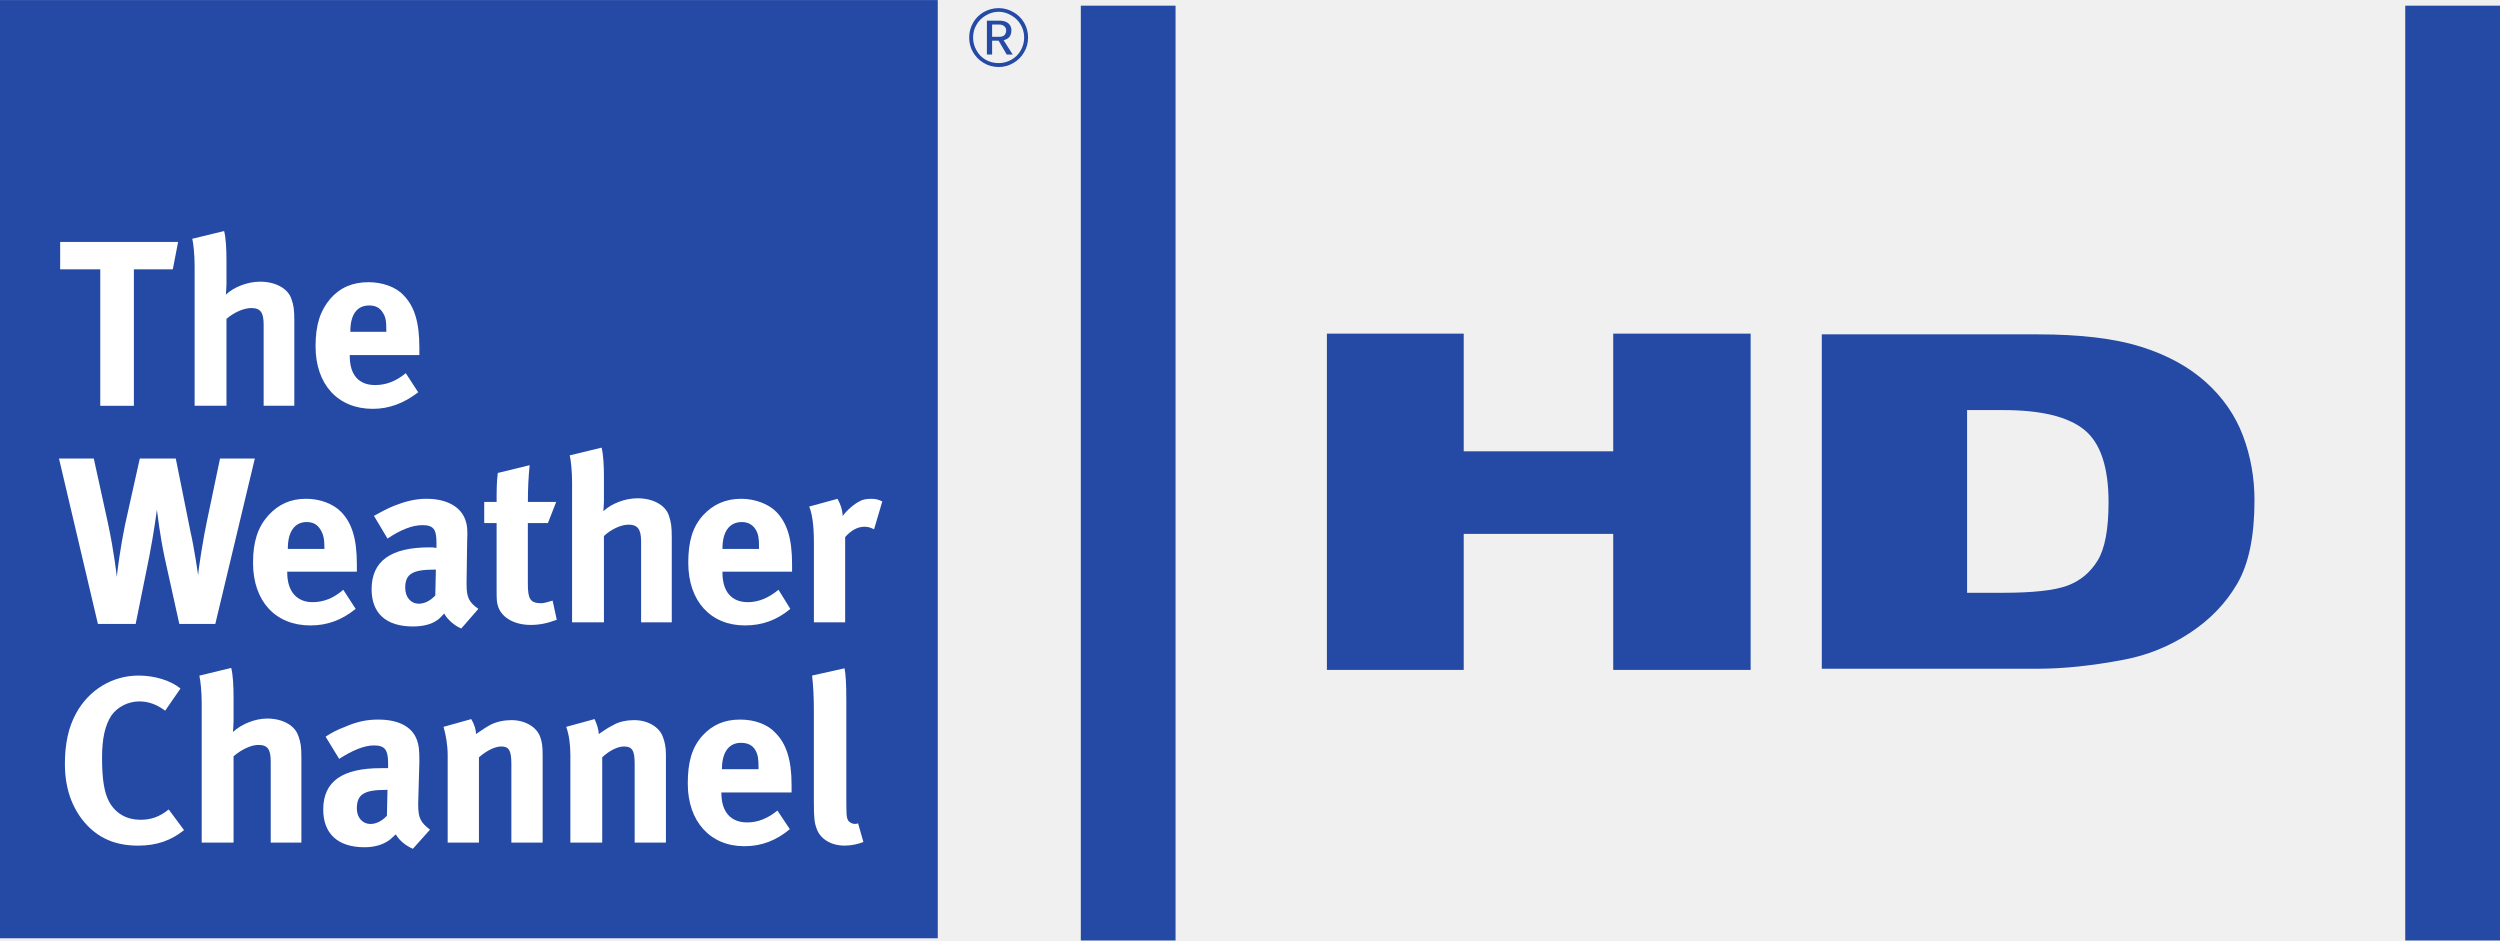
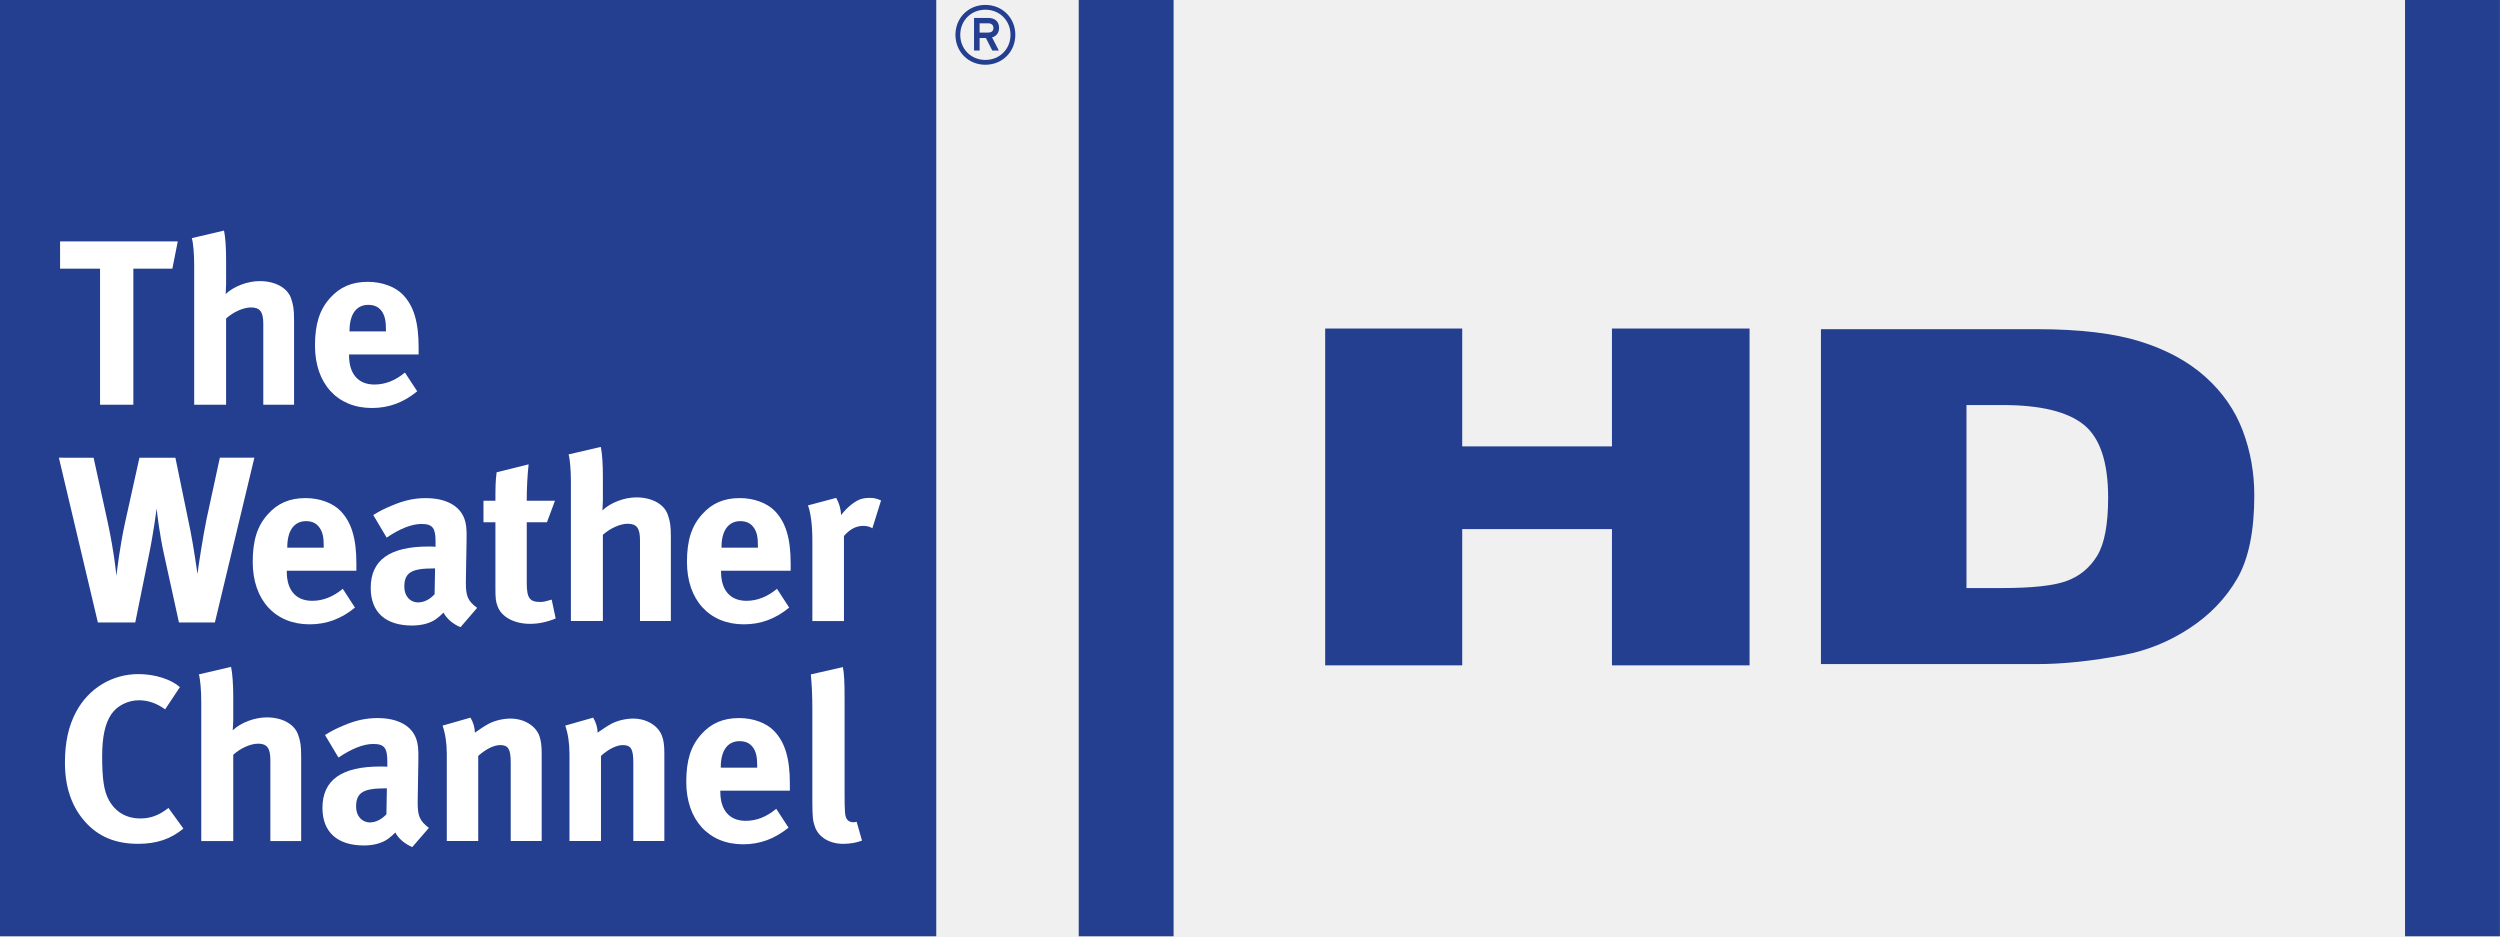
- <svg xmlns="http://www.w3.org/2000/svg" version="1.0" viewBox="0 0 149.93 56.4">
-   <g transform="translate(-66.372 -177.36)">
-     <path d="m0.221 141.26z" fill="#fff" />
-     <path d="m66.372 233.63h56.24v-56.266h-56.24z" fill="#244aa5" />
-     <path d="m77.196 218.65c-0.566-0.465-1.521-0.775-2.511-0.775-1.556 0-2.971 0.837-3.749 2.263-0.46 0.837-0.672 1.829-0.672 3.038 0 1.457 0.424 2.635 1.203 3.534 0.814 0.93 1.839 1.364 3.183 1.364 1.132 0 1.981-0.31 2.759-0.93l-0.92-1.24c-0.566 0.465-1.097 0.62-1.698 0.62-0.814 0-1.486-0.372-1.875-1.085-0.283-0.527-0.424-1.302-0.424-2.635 0-1.147 0.177-1.953 0.566-2.542 0.354-0.496 0.99-0.837 1.663-0.837 0.566 0 1.061 0.186 1.556 0.558" fill="#fff" fill-rule="evenodd" />
-     <path d="m78.328 217.88c0.071 0.31 0.141 0.961 0.141 1.674v8.339h1.91v-5.177c0.424-0.372 1.026-0.682 1.486-0.682 0.566 0 0.743 0.279 0.743 0.992v4.867h1.839v-5.053c0-0.682-0.035-0.93-0.177-1.333-0.212-0.651-0.955-1.054-1.875-1.054-0.743 0-1.556 0.341-2.051 0.806 0-0.093 0.035-0.403 0.035-0.62v-1.426c0-0.713-0.035-1.395-0.141-1.798" fill="#fff" fill-rule="evenodd" />
-     <path d="m89.611 224.73-0.035 1.55c-0.283 0.31-0.637 0.496-0.99 0.496-0.46 0-0.814-0.372-0.814-0.93 0-0.868 0.46-1.116 1.769-1.116zm-3.714-3.193 0.814 1.333c0.778-0.496 1.486-0.806 2.087-0.806 0.672 0 0.849 0.279 0.849 1.085v0.279h-0.424c-2.299 0-3.466 0.775-3.466 2.48 0 1.426 0.849 2.263 2.476 2.263 0.601 0 1.097-0.155 1.45-0.403 0.141-0.093 0.283-0.248 0.424-0.372 0.212 0.372 0.601 0.682 1.026 0.868l1.026-1.147c-0.566-0.434-0.707-0.713-0.707-1.488v-0.124l0.071-2.449c0-0.775-0.035-0.992-0.141-1.302-0.283-0.806-1.097-1.24-2.334-1.24-0.672 0-1.273 0.124-1.981 0.434-0.495 0.186-0.778 0.341-1.167 0.589" fill="#fff" fill-rule="evenodd" />
-     <path d="m92.972 220.95c0.141 0.496 0.248 1.085 0.248 1.705v5.239h1.875v-5.115c0.46-0.403 0.955-0.651 1.344-0.651 0.46 0 0.601 0.248 0.601 1.054v4.712h1.875v-5.27c0-0.465-0.035-0.775-0.141-1.054-0.212-0.62-0.92-1.023-1.733-1.023-0.424 0-0.92 0.093-1.309 0.31-0.283 0.155-0.531 0.341-0.814 0.527 0-0.279-0.106-0.589-0.283-0.899" fill="#fff" fill-rule="evenodd" />
-     <path d="m100.33 220.95c0.177 0.496 0.248 1.085 0.248 1.705v5.239h1.91v-5.115c0.424-0.403 0.92-0.651 1.309-0.651 0.495 0 0.637 0.248 0.637 1.054v4.712h1.875v-5.27c0-0.465-0.071-0.775-0.177-1.054-0.212-0.62-0.92-1.023-1.733-1.023-0.424 0-0.92 0.093-1.273 0.31-0.318 0.155-0.566 0.341-0.849 0.527 0-0.279-0.106-0.589-0.248-0.899" fill="#fff" fill-rule="evenodd" />
-     <path d="m109.67 223.49v-0.031c0-0.992 0.424-1.55 1.132-1.55 0.389 0 0.672 0.124 0.849 0.403 0.177 0.279 0.212 0.558 0.212 1.085v0.093zm3.325 2.48c-0.566 0.465-1.167 0.713-1.804 0.713-0.99 0-1.556-0.62-1.556-1.767v-0.031h4.209v-0.465c0-1.488-0.318-2.48-0.99-3.131-0.46-0.496-1.238-0.775-2.087-0.775-0.955 0-1.662 0.31-2.264 0.961-0.637 0.713-0.884 1.581-0.884 2.883 0 2.263 1.344 3.751 3.396 3.751 1.026 0 1.91-0.341 2.724-1.023" fill="#fff" fill-rule="evenodd" />
-     <path d="m117.02 217.44-1.945 0.434c0.071 0.651 0.106 1.24 0.106 2.17v5.394c0 1.023 0.035 1.271 0.177 1.643 0.212 0.589 0.849 0.992 1.662 0.992 0.424 0 0.814-0.093 1.132-0.217l-0.318-1.116c-0.106 0.031-0.141 0.031-0.212 0.031-0.141 0-0.318-0.093-0.389-0.217-0.106-0.186-0.106-0.372-0.106-1.612v-5.611c0-1.023-0.035-1.488-0.106-1.891" fill="#fff" fill-rule="evenodd" />
-     <path d="m69.91 204.86 2.334 9.92h2.264l0.814-4.03c0.283-1.457 0.46-2.821 0.46-2.821 0.035 0.248 0.177 1.519 0.46 2.852l0.884 3.999h2.158l2.37-9.92h-2.087l-0.778 3.72c-0.212 0.961-0.531 2.976-0.531 3.286 0 0-0.248-1.705-0.46-2.604l-0.884-4.402h-2.158l-0.884 3.968c-0.283 1.364-0.46 2.759-0.495 3.131 0 0-0.141-1.395-0.531-3.224l-0.849-3.875" fill="#fff" fill-rule="evenodd" />
-     <path d="m83.634 210.28v-0.031c0-1.023 0.424-1.581 1.132-1.581 0.389 0 0.637 0.155 0.814 0.434 0.177 0.279 0.248 0.558 0.248 1.085v0.093zm3.325 2.449c-0.566 0.496-1.167 0.744-1.839 0.744-0.955 0-1.521-0.651-1.521-1.767v-0.062h4.174v-0.434c0-1.519-0.283-2.48-0.955-3.162-0.46-0.465-1.238-0.775-2.087-0.775-0.955 0-1.662 0.341-2.264 0.992-0.637 0.713-0.92 1.581-0.92 2.852 0 2.294 1.344 3.751 3.431 3.751 1.026 0 1.875-0.31 2.724-0.992" fill="#fff" fill-rule="evenodd" />
-     <path d="m92.512 211.52-0.035 1.55c-0.283 0.31-0.637 0.496-0.99 0.496-0.46 0-0.814-0.372-0.814-0.961 0-0.837 0.46-1.085 1.769-1.085zm-3.714-3.224 0.814 1.364c0.778-0.527 1.486-0.806 2.087-0.806 0.672 0 0.849 0.248 0.849 1.054v0.31c-0.177-0.031-0.283-0.031-0.424-0.031-2.299 0-3.466 0.806-3.466 2.511 0 1.426 0.849 2.232 2.476 2.232 0.601 0 1.097-0.124 1.45-0.372 0.141-0.093 0.283-0.248 0.424-0.403 0.212 0.372 0.601 0.713 1.026 0.899l1.026-1.178c-0.566-0.403-0.707-0.682-0.707-1.488v-0.124l0.035-2.418c0.035-0.775 0-0.992-0.106-1.302-0.283-0.806-1.132-1.271-2.334-1.271-0.672 0-1.273 0.155-1.981 0.434-0.495 0.217-0.778 0.372-1.167 0.589" fill="#fff" fill-rule="evenodd" />
-     <path d="m99.728 207.46h-1.698c0-0.744 0.035-1.55 0.106-2.201l-1.91 0.465c-0.071 0.558-0.071 1.023-0.071 1.736h-0.743v1.271h0.743v3.937c0 0.682 0 0.806 0.106 1.116 0.248 0.651 0.99 1.054 1.945 1.054 0.495 0 0.99-0.093 1.556-0.31l-0.248-1.147c-0.354 0.093-0.495 0.155-0.672 0.155-0.672 0-0.814-0.248-0.814-1.178v-3.627h1.203" fill="#fff" fill-rule="evenodd" />
-     <path d="m100.54 204.67c0.071 0.279 0.141 0.961 0.141 1.643v8.37h1.91v-5.177c0.424-0.403 1.026-0.682 1.486-0.682 0.531 0 0.743 0.279 0.743 0.992v4.867h1.839v-5.053c0-0.713-0.035-0.93-0.177-1.364-0.212-0.62-0.955-1.023-1.875-1.023-0.743 0-1.556 0.31-2.051 0.775 0-0.062 0.035-0.372 0.035-0.589v-1.457c0-0.682-0.035-1.364-0.141-1.767" fill="#fff" fill-rule="evenodd" />
-     <path d="m109.7 210.28v-0.031c0-1.023 0.424-1.581 1.167-1.581 0.354 0 0.637 0.155 0.814 0.434 0.177 0.279 0.212 0.558 0.212 1.085v0.093zm3.36 2.449c-0.601 0.496-1.203 0.744-1.839 0.744-0.99 0-1.521-0.651-1.521-1.767v-0.062h4.174v-0.434c0-1.519-0.283-2.48-0.955-3.162-0.46-0.465-1.273-0.775-2.087-0.775-0.955 0-1.698 0.341-2.299 0.992-0.637 0.713-0.884 1.581-0.884 2.852 0 2.294 1.344 3.751 3.396 3.751 1.026 0 1.91-0.31 2.724-0.992" fill="#fff" fill-rule="evenodd" />
-     <path d="m114.9 207.74c0.177 0.403 0.283 1.147 0.283 2.108v4.836h1.875v-5.115c0.354-0.403 0.743-0.62 1.167-0.62 0.212 0 0.389 0.062 0.566 0.155l0.495-1.674c-0.283-0.124-0.389-0.155-0.672-0.155-0.212 0-0.495 0.031-0.637 0.124-0.354 0.155-0.814 0.558-1.061 0.899-0.035-0.403-0.141-0.713-0.318-1.023" fill="#fff" fill-rule="evenodd" />
-     <path d="m69.98 191.87v1.643h2.405v8.184h2.016v-8.184h2.334l0.318-1.643" fill="#fff" fill-rule="evenodd" />
-     <path d="m77.903 191.68c0.071 0.279 0.141 0.961 0.141 1.643v8.37h1.91v-5.208c0.424-0.372 1.026-0.651 1.486-0.651 0.566 0 0.743 0.279 0.743 0.992v4.867h1.839v-5.084c0-0.682-0.035-0.93-0.177-1.333-0.212-0.62-0.955-1.023-1.875-1.023-0.743 0-1.556 0.31-2.051 0.775 0-0.093 0.035-0.372 0.035-0.62v-1.426c0-0.682-0.035-1.364-0.141-1.767" fill="#fff" fill-rule="evenodd" />
-     <path d="m87.383 197.26v-0.031c0-0.992 0.389-1.55 1.132-1.55 0.354 0 0.637 0.124 0.814 0.434 0.177 0.248 0.212 0.527 0.212 1.085v0.062zm3.325 2.48c-0.601 0.496-1.203 0.713-1.839 0.713-0.99 0-1.521-0.62-1.521-1.736v-0.062h4.174v-0.434c0-1.519-0.283-2.48-0.955-3.162-0.46-0.496-1.273-0.775-2.087-0.775-0.955 0-1.698 0.31-2.299 0.992-0.601 0.713-0.884 1.55-0.884 2.852 0 2.294 1.344 3.751 3.431 3.751 0.99 0 1.875-0.341 2.724-0.992" fill="#fff" fill-rule="evenodd" />
-     <text x="124.418" y="181.33" fill="#244aa5" font-family="Arial" font-size="5px" style="line-height:0%" xml:space="preserve">
-       <tspan x="124.418" y="181.33">®</tspan>
-     </text>
-     <rect x="131.19" y="177.7" width="5.682" height="56.063" ry="0" fill="#244aa5" />
-     <rect x="210.62" y="177.7" width="5.682" height="56.063" ry="0" fill="#244aa5" />
-     <path transform="scale(1.1474 .8715)" d="m127.2 226.47h7.151v8.098h7.814v-8.098h7.182v23.141h-7.182v-9.361h-7.814v9.361h-7.151z" fill="#244aa5" />
-     <path transform="scale(1.1858 .84328)" d="m148.11 234.1h10.917c2.152 2e-5 3.89 0.292 5.215 0.876 1.325 0.584 2.42 1.422 3.285 2.514 0.865 1.092 1.492 2.363 1.882 3.812 0.389 1.449 0.584 2.985 0.584 4.607-2e-5 2.541-0.289 4.512-0.868 5.913-0.579 1.4-1.381 2.574-2.409 3.52-1.027 0.946-2.13 1.576-3.309 1.89-1.611 0.433-3.071 0.649-4.38 0.649h-10.917zm7.348 5.386v12.993h1.801c1.536 1e-5 2.628-0.17 3.277-0.511 0.649-0.341 1.157-0.935 1.525-1.784 0.368-0.849 0.551-2.225 0.552-4.128-2e-5 -2.52-0.411-4.245-1.233-5.175-0.822-0.93-2.184-1.395-4.088-1.395z" fill="#244aa5" />
+ <svg xmlns="http://www.w3.org/2000/svg" width="600" height="224.71" version="1.1" viewBox="0 0 158.75 59.453">
+   <rect y="3.1554e-30" width="59.452" height="59.453" fill="#243E90" />
+   <g clip-rule="evenodd" fill="#fff" fill-rule="evenodd">
+     <path d="m11.424 43.629c-0.567-0.496-1.595-0.825-2.628-0.825-1.672 0-3.166 0.896-3.968 2.406-0.48 0.902-0.704 1.927-0.704 3.223 0 1.524 0.42 2.775 1.254 3.718 0.849 0.974 1.957 1.431 3.389 1.431 1.177 0 2.059-0.296 2.879-0.967l-0.951-1.312c-0.614 0.49-1.168 0.668-1.78 0.668-0.892 0-1.579-0.403-2-1.165-0.316-0.565-0.428-1.354-0.428-2.776 0-1.212 0.176-2.074 0.578-2.672 0.371-0.55 1.058-0.892 1.758-0.892 0.581 0 1.138 0.194 1.662 0.579z" />
+     <path d="m12.628 42.823c0.091 0.311 0.152 1.025 0.152 1.749v8.833h2.031v-5.478c0.445-0.407 1.086-0.705 1.58-0.705 0.566 0 0.777 0.285 0.777 1.048v5.135h1.956v-5.346c0-0.727-0.045-0.985-0.198-1.419-0.241-0.671-1.015-1.087-1.985-1.087-0.774 0-1.639 0.328-2.163 0.819 0-0.093 0.033-0.402 0.033-0.642v-1.522c0-0.733-0.05-1.447-0.138-1.864z" />
+     <path d="m20.639 46.675 0.853 1.429c0.821-0.551 1.567-0.863 2.21-0.863 0.728 0 0.893 0.279 0.893 1.134v0.311c-0.165-0.013-0.296-0.013-0.448-0.013-2.434 0-3.671 0.839-3.671 2.629 0 1.518 0.926 2.384 2.631 2.384 0.624 0 1.159-0.147 1.533-0.42 0.15-0.106 0.315-0.253 0.464-0.403 0.195 0.389 0.611 0.729 1.075 0.925l1.056-1.219c-0.576-0.434-0.711-0.75-0.711-1.567v-0.138l0.042-2.564c0.014-0.825-0.03-1.061-0.133-1.377-0.299-0.85-1.18-1.326-2.461-1.326-0.702 0-1.346 0.132-2.092 0.444-0.536 0.226-0.837 0.372-1.24 0.632m3.927 3.387-0.03 1.645c-0.299 0.322-0.674 0.518-1.047 0.518-0.506 0-0.878-0.404-0.878-0.998 0-0.913 0.475-1.166 1.863-1.166z" />
+     <path d="m28.102 46.075c0.179 0.504 0.269 1.133 0.269 1.791v5.538h1.996v-5.405c0.467-0.419 0.986-0.687 1.39-0.687 0.525 0 0.674 0.261 0.674 1.12v4.972h1.966v-5.583c0-0.475-0.046-0.807-0.145-1.086-0.239-0.66-0.985-1.106-1.833-1.106-0.454 0-0.98 0.118-1.381 0.326-0.327 0.178-0.581 0.36-0.883 0.568 0-0.316-0.1-0.642-0.277-0.954z" />
+     <path d="m35.893 46.075c0.177 0.504 0.269 1.133 0.269 1.791v5.538h2v-5.405c0.459-0.419 0.982-0.687 1.382-0.687 0.527 0 0.672 0.261 0.672 1.12v4.972h1.97v-5.583c0-0.475-0.042-0.807-0.149-1.086-0.237-0.66-0.982-1.106-1.829-1.106-0.455 0-0.975 0.118-1.378 0.326-0.327 0.178-0.581 0.36-0.882 0.568 0-0.316-0.103-0.642-0.281-0.954z" />
+     <path d="m49.29 51.357c-0.606 0.51-1.252 0.765-1.94 0.765-1.031 0-1.61-0.677-1.61-1.852v-0.063h4.416v-0.464c0-1.592-0.312-2.624-1.012-3.34-0.495-0.507-1.327-0.807-2.209-0.807-1.013 0-1.78 0.328-2.402 1.03-0.672 0.746-0.955 1.654-0.955 3.028 0 2.405 1.42 3.958 3.608 3.958 1.078 0 2.004-0.346 2.885-1.058zm-3.521-2.613v-0.029c0-1.055 0.434-1.652 1.191-1.652 0.407 0 0.691 0.146 0.885 0.444 0.18 0.285 0.237 0.586 0.237 1.152v0.086z" />
+     <path d="m53.522 42.36-2.035 0.464c0.066 0.687 0.097 1.299 0.097 2.301v5.693c0 1.093 0.033 1.333 0.179 1.721 0.241 0.639 0.933 1.044 1.782 1.044 0.432 0 0.853-0.074 1.191-0.206l-0.338-1.195c-0.108 0.029-0.151 0.029-0.229 0.029-0.163 0-0.325-0.075-0.4-0.204-0.116-0.213-0.138-0.393-0.138-1.71v-5.957c-1.59e-4 -1.067-0.027-1.567-0.108-1.98" />
+     <path d="m3.738 29.063 2.477 10.463h2.374l0.863-4.259c0.315-1.516 0.492-2.982 0.492-2.982 0.033 0.284 0.179 1.627 0.493 3.017l0.926 4.224h2.283l2.506-10.463h-2.191l-0.854 3.936c-0.208 1.019-0.538 3.126-0.566 3.451 0 0-0.252-1.773-0.448-2.745l-0.956-4.641h-2.283l-0.929 4.195c-0.308 1.433-0.489 2.909-0.531 3.312 0 0-0.136-1.475-0.555-3.414l-0.895-4.092z" />
+     <path d="m21.767 37.388c-0.613 0.507-1.255 0.763-1.942 0.763-1.03 0-1.614-0.669-1.614-1.847v-0.064h4.419v-0.463c0-1.595-0.313-2.624-1.014-3.341-0.488-0.503-1.329-0.808-2.208-0.808-1.015 0-1.778 0.326-2.404 1.032-0.671 0.745-0.956 1.656-0.956 3.026 0 2.408 1.419 3.958 3.612 3.958 1.077 0 2.001-0.343 2.88-1.062zm-3.525-2.611v-0.029c0-1.054 0.434-1.656 1.194-1.656 0.403 0 0.685 0.15 0.879 0.451 0.18 0.28 0.243 0.577 0.243 1.147v0.087h-2.316z" />
+     <path d="m23.703 32.705 0.849 1.433c0.822-0.555 1.572-0.867 2.211-0.867 0.733 0 0.895 0.281 0.895 1.133v0.314c-0.162-0.015-0.299-0.015-0.447-0.015-2.434 0-3.67 0.839-3.67 2.629 0 1.525 0.92 2.388 2.623 2.388 0.626 0 1.163-0.148 1.536-0.418 0.153-0.105 0.314-0.251 0.462-0.403 0.197 0.389 0.614 0.735 1.08 0.927l1.056-1.227c-0.581-0.426-0.715-0.743-0.715-1.567v-0.131l0.044-2.571c0.017-0.822-0.027-1.058-0.132-1.374-0.302-0.847-1.183-1.326-2.469-1.326-0.699 0-1.338 0.137-2.087 0.45-0.536 0.222-0.832 0.368-1.238 0.625m3.927 3.389-0.031 1.64c-0.301 0.328-0.672 0.518-1.045 0.518-0.511 0-0.878-0.398-0.878-0.995 0-0.913 0.476-1.163 1.862-1.163h0.092z" />
+     <path d="m35.241 31.797h-1.793c0-0.782 0.042-1.615 0.119-2.313l-2.031 0.505c-0.077 0.562-0.077 1.059-0.077 1.808h-0.758v1.367h0.758v4.153c0 0.701 0.019 0.855 0.137 1.179 0.238 0.672 1.047 1.117 2.061 1.117 0.517 0 1.044-0.101 1.628-0.34l-0.252-1.197c-0.361 0.106-0.538 0.148-0.721 0.148-0.686 0-0.863-0.251-0.863-1.222v-3.838h1.282z" />
+     <path d="m36.105 28.854c0.093 0.31 0.147 1.03 0.147 1.746v8.834h2.031v-5.476c0.454-0.406 1.091-0.701 1.577-0.701 0.572 0 0.78 0.286 0.78 1.047v5.13h1.959v-5.341c0-0.731-0.049-0.987-0.198-1.423-0.239-0.666-1.019-1.087-1.984-1.087-0.774 0-1.644 0.329-2.164 0.826 0-0.093 0.03-0.404 0.03-0.642v-1.526c0-0.731-0.042-1.446-0.132-1.864z" />
+     <path d="m49.339 37.388c-0.613 0.507-1.257 0.763-1.938 0.763-1.03 0-1.614-0.669-1.614-1.847v-0.064h4.42v-0.463c0-1.595-0.312-2.624-1.016-3.341-0.491-0.503-1.328-0.808-2.21-0.808-1.012 0-1.774 0.326-2.397 1.032-0.674 0.745-0.962 1.656-0.962 3.026 0 2.408 1.42 3.958 3.612 3.958 1.078 0 2.001-0.343 2.88-1.062zm-3.524-2.611v-0.029c0-1.054 0.436-1.656 1.196-1.656 0.404 0 0.687 0.15 0.882 0.451 0.177 0.28 0.235 0.577 0.235 1.147v0.087h-2.313z" />
+     <path d="m51.306 32.092c0.166 0.436 0.279 1.208 0.279 2.238v5.105h2.006v-5.402c0.373-0.431 0.777-0.64 1.223-0.64 0.225 0 0.39 0.041 0.583 0.149l0.55-1.765c-0.312-0.133-0.447-0.162-0.743-0.162-0.224 0-0.498 0.042-0.658 0.122-0.375 0.16-0.849 0.578-1.131 0.97-0.03-0.436-0.136-0.772-0.318-1.092z" />
+     <path d="m6.353 17.058v8.642h2.114v-8.642h2.478l0.343-1.73h-7.473v1.73z" />
+     <path d="m12.182 15.12c0.091 0.311 0.149 1.029 0.149 1.739v8.84h2.026v-5.476c0.451-0.407 1.092-0.701 1.583-0.701 0.57 0 0.779 0.279 0.779 1.042v5.135h1.954v-5.346c0-0.731-0.047-0.983-0.192-1.418-0.241-0.669-1.017-1.086-1.987-1.086-0.774 0-1.638 0.327-2.164 0.82 0-0.09 0.028-0.403 0.028-0.64v-1.527c0-0.729-0.042-1.444-0.133-1.861z" />
+     <path d="m25.712 23.656c-0.606 0.508-1.251 0.761-1.938 0.761-1.03 0-1.609-0.677-1.609-1.85v-0.061h4.417v-0.464c0-1.594-0.31-2.628-1.013-3.345-0.495-0.504-1.33-0.801-2.211-0.801-1.012 0-1.774 0.326-2.402 1.03-0.669 0.746-0.954 1.656-0.954 3.025 0 2.407 1.417 3.956 3.612 3.956 1.073 0 1.998-0.34 2.88-1.059zm-3.518-2.612v-0.032c0-1.057 0.432-1.654 1.192-1.654 0.403 0 0.686 0.146 0.884 0.444 0.175 0.289 0.238 0.586 0.238 1.153v0.089z" />
+   </g>
+   <g fill="#243E90">
+     <path d="m62.57 4.111c-1.078 0-1.899-0.822-1.899-1.9 0-1.078 0.821-1.9 1.899-1.9 1.08 0 1.903 0.822 1.903 1.9-1.56e-4 1.078-0.823 1.9-1.903 1.9m0-3.496c-0.904 0-1.594 0.69-1.594 1.595 0 0.905 0.69 1.595 1.594 1.595 0.908 0 1.597-0.69 1.597-1.595 0-0.905-0.689-1.595-1.597-1.595m0.427 1.759 0.428 0.836h-0.415l-0.406-0.799h-0.399v0.799h-0.354v-2.073h0.91c0.369 0 0.68 0.194 0.68 0.626 0 0.325-0.172 0.531-0.443 0.611m-0.246-0.895h-0.547v0.589h0.547c0.19 0 0.332-0.089 0.332-0.294 0-0.196-0.142-0.295-0.332-0.295" />
+     <rect x="68.499" y="3.1554e-30" width="6.025" height="59.453" />
+     <rect x="152.72" y="3.1554e-30" width="6.026" height="59.453" />
+     <path d="m84.149 20.861h8.702v7.484h9.508v-7.484h8.739v21.388h-8.739v-8.652h-9.508v8.652h-8.702z" />
+     <path d="m115.63 20.903h13.729c2.706 0 4.892 0.262 6.557 0.784 1.666 0.522 3.044 1.272 4.131 2.248 1.089 0.977 1.876 2.113 2.366 3.409 0.49 1.296 0.735 2.669 0.735 4.12 0 2.272-0.363 4.035-1.092 5.287-0.727 1.253-1.737 2.302-3.03 3.148-1.291 0.846-2.679 1.409-4.16 1.69-2.027 0.386-3.862 0.58-5.507 0.58h-13.729v-21.266zm9.241 4.817v11.62h2.265c1.931 0 3.305-0.152 4.119-0.458 0.817-0.305 1.456-0.836 1.918-1.595 0.462-0.759 0.694-1.99 0.694-3.692 0-2.253-0.517-3.795-1.55-4.628-1.034-0.831-2.748-1.247-5.141-1.247h-2.305z" />
  </g>
</svg>
